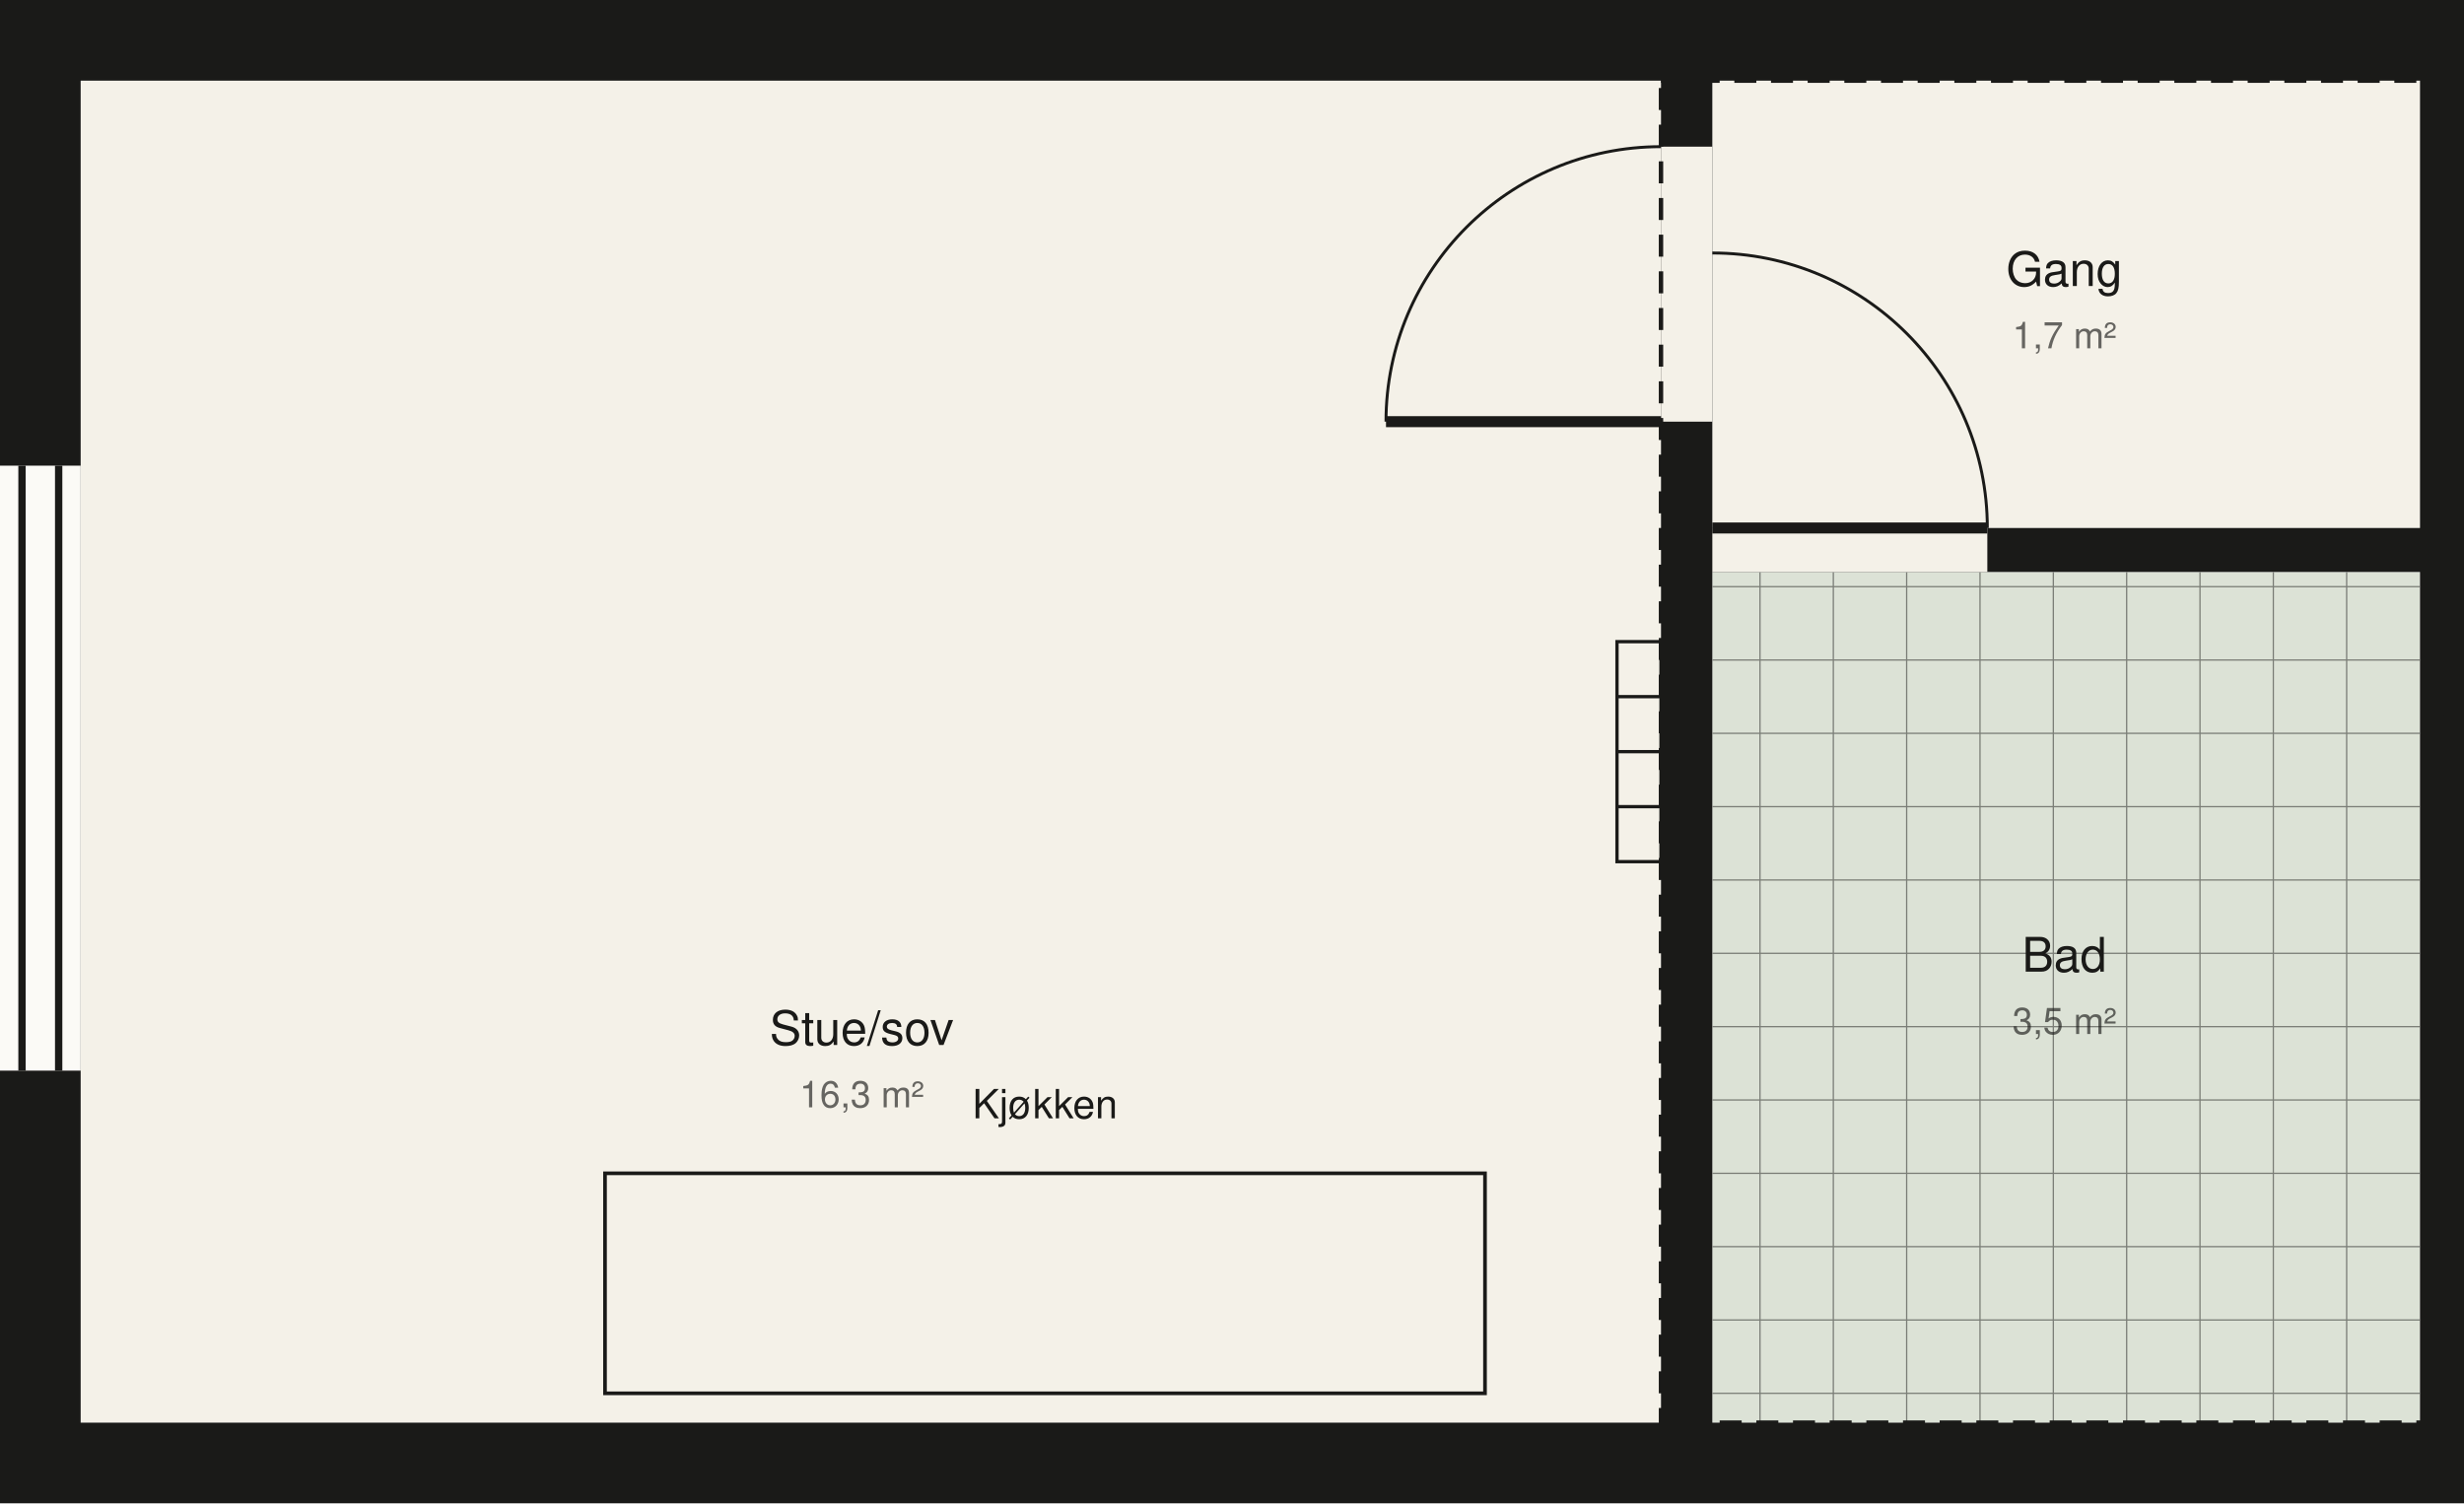
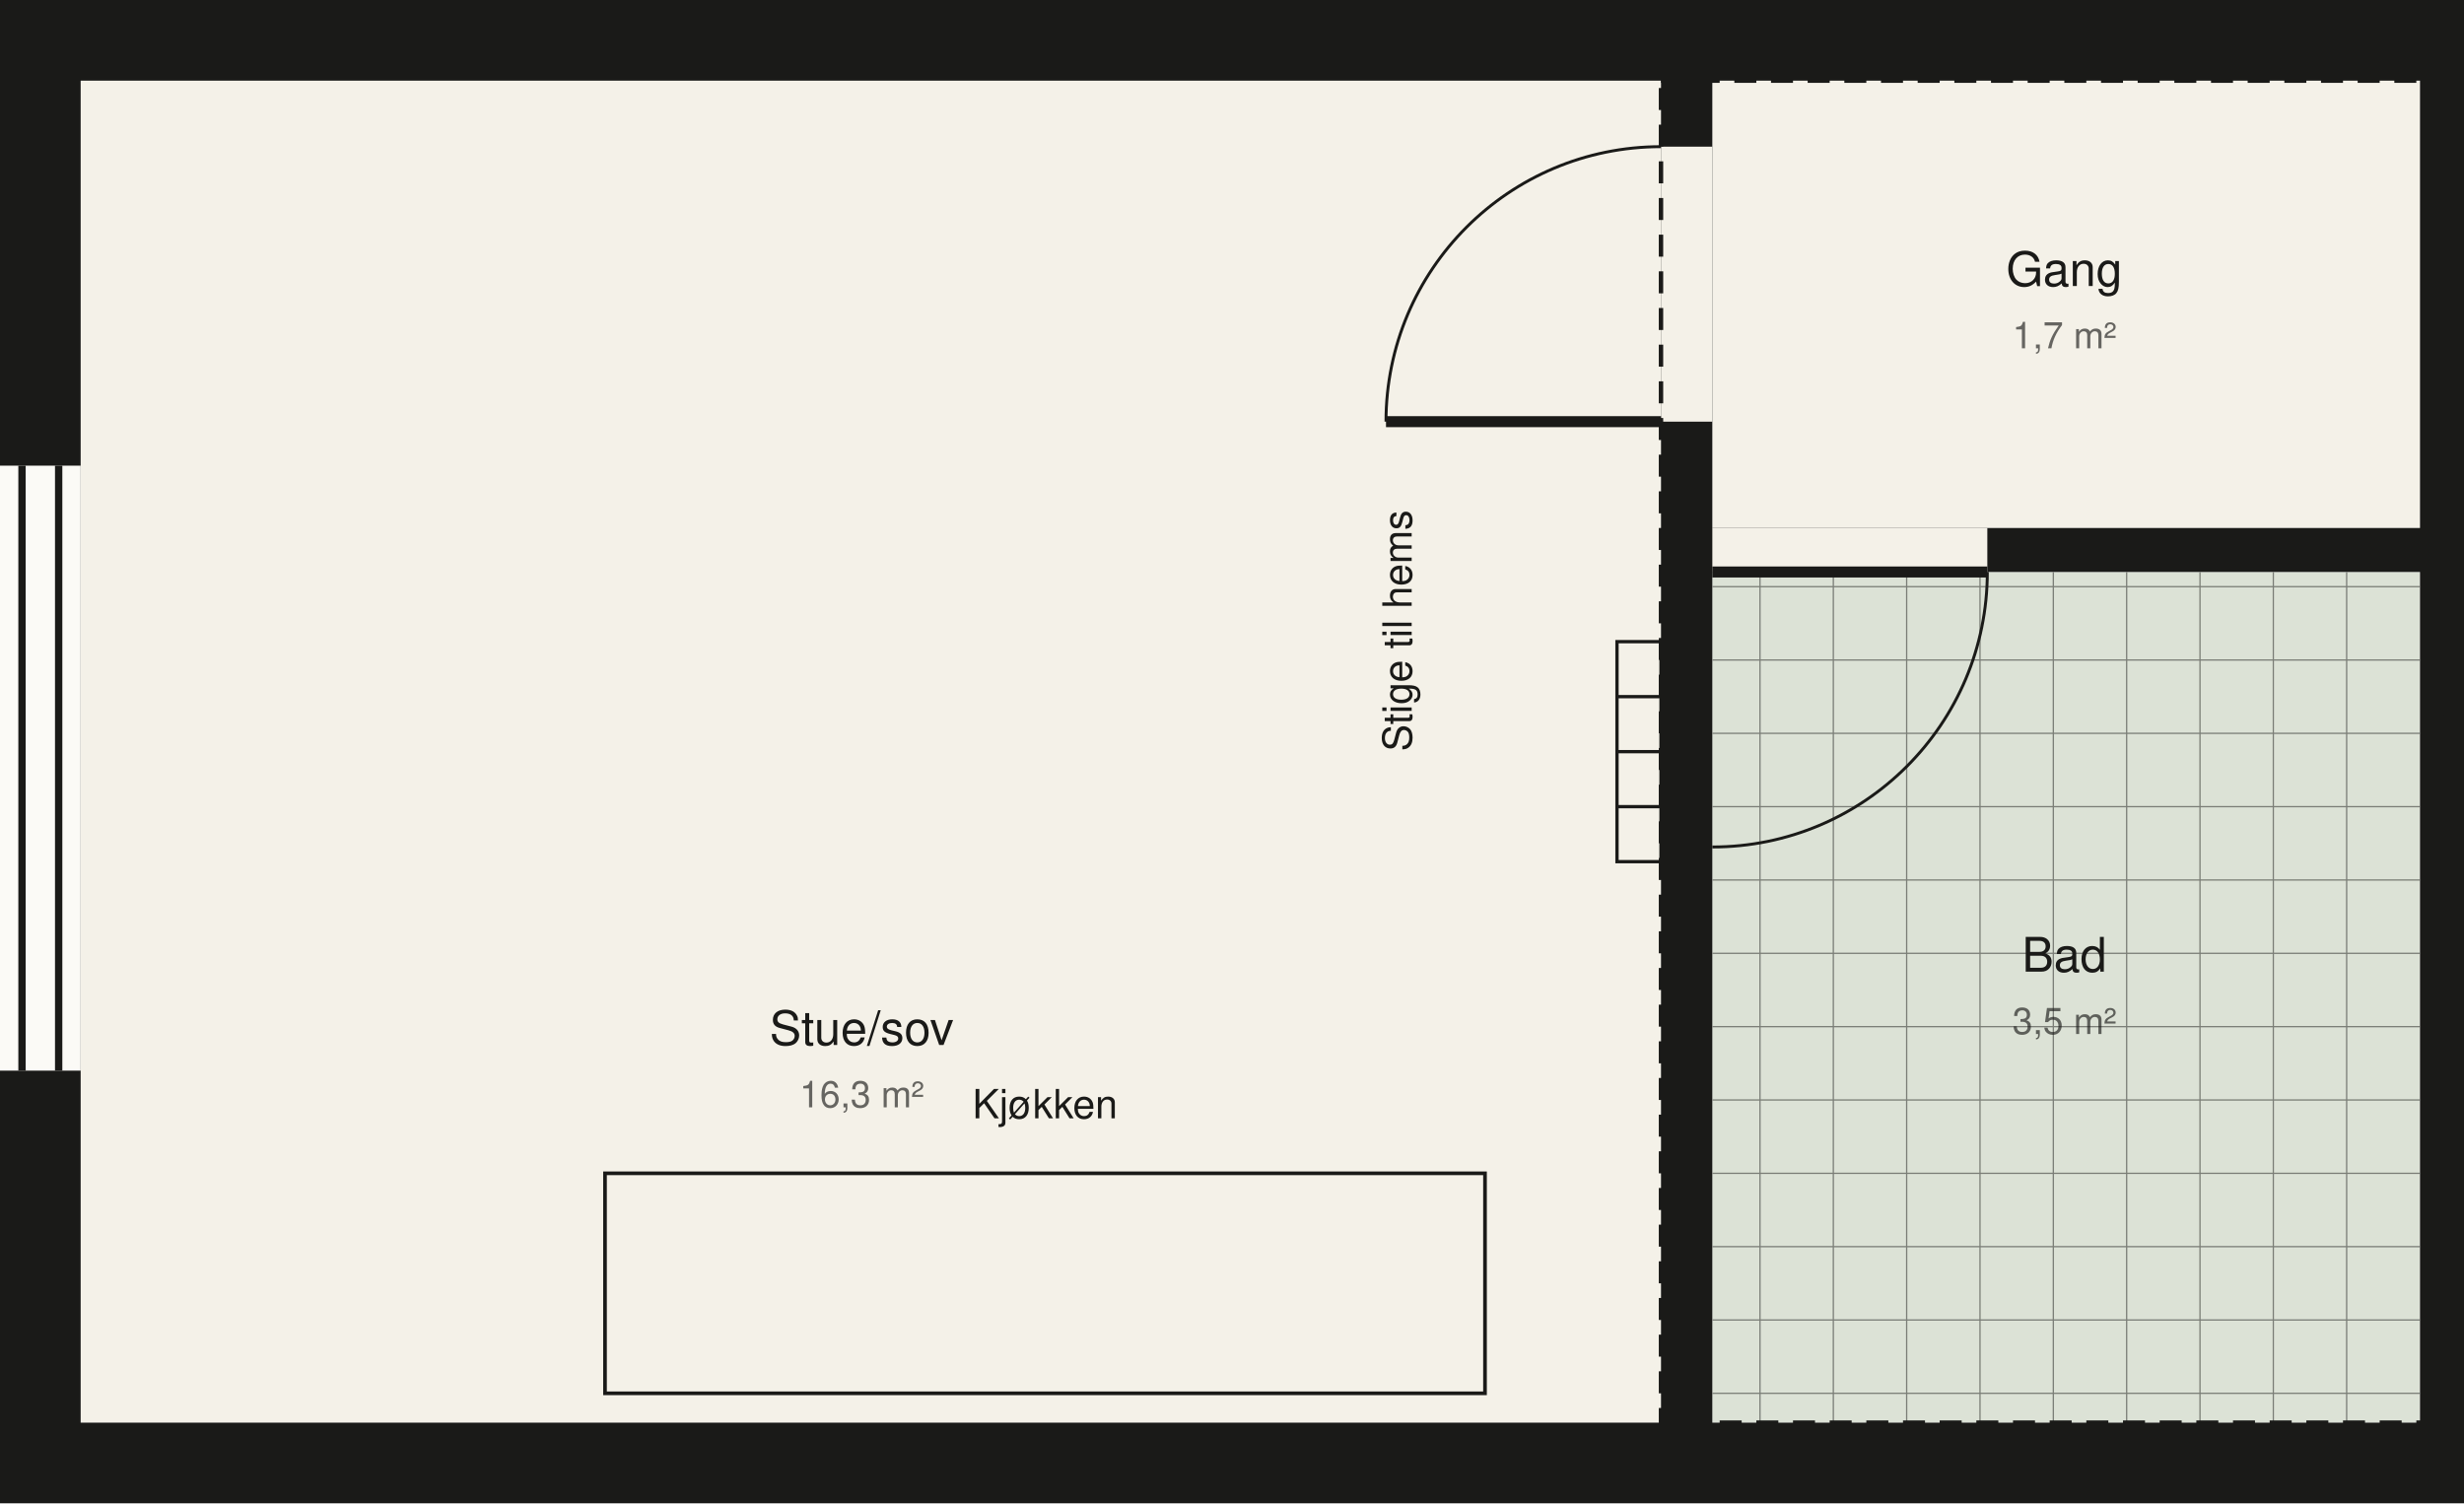
<svg xmlns="http://www.w3.org/2000/svg" viewBox="0 0 672 410">
  <polygon points="22,22 453,22 453,388 22,388" fill="#F4F1E8" />
  <polygon points="467,22 660,22 660,144 467,144" fill="#F4F1E8" />
  <polygon points="467,156 660,156 660,388 467,388" fill="#DCE2D6" />
  <clipPath id="bad2">
    <polygon points="467,156 660,156 660,388 467,388" />
  </clipPath>
  <g clip-path="url(#bad2)" stroke="#1A1A18" stroke-width="0.35" opacity="0.5">
    <line x1="480" y1="156" x2="480" y2="388" />
    <line x1="500" y1="156" x2="500" y2="388" />
    <line x1="520" y1="156" x2="520" y2="388" />
    <line x1="540" y1="156" x2="540" y2="388" />
    <line x1="560" y1="156" x2="560" y2="388" />
    <line x1="580" y1="156" x2="580" y2="388" />
    <line x1="600" y1="156" x2="600" y2="388" />
    <line x1="620" y1="156" x2="620" y2="388" />
    <line x1="640" y1="156" x2="640" y2="388" />
    <line x1="467" y1="160" x2="660" y2="160" />
    <line x1="467" y1="180" x2="660" y2="180" />
    <line x1="467" y1="200" x2="660" y2="200" />
    <line x1="467" y1="220" x2="660" y2="220" />
    <line x1="467" y1="240" x2="660" y2="240" />
    <line x1="467" y1="260" x2="660" y2="260" />
    <line x1="467" y1="280" x2="660" y2="280" />
    <line x1="467" y1="300" x2="660" y2="300" />
    <line x1="467" y1="320" x2="660" y2="320" />
    <line x1="467" y1="340" x2="660" y2="340" />
    <line x1="467" y1="360" x2="660" y2="360" />
    <line x1="467" y1="380" x2="660" y2="380" />
  </g>
  <path d="M 0 0 L 672 0 L 672 410 L 0 410 Z M 22 22 L 453 22 L 453 388 L 22 388 Z M 467 22 L 660 22 L 660 144 L 467 144 Z M 467 156 L 660 156 L 660 388 L 467 388 Z" fill="#1A1A18" fill-rule="evenodd" />
  <rect x="453" y="40" width="14" height="75" fill="#F4F1E8" />
  <line x1="453" y1="115" x2="378" y2="115" stroke="#1A1A18" stroke-width="3" />
  <path d="M 378 115 A 75 75 0 0 1 453 40" fill="none" stroke="#1A1A18" stroke-width="0.8" />
  <rect x="467" y="144" width="75" height="12" fill="#F4F1E8" />
-   <line x1="467" y1="144" x2="542" y2="144" stroke="#1A1A18" stroke-width="3" />
-   <path d="M 542 144 A 75 75 0 0 0 467 69" fill="none" stroke="#1A1A18" stroke-width="0.8" />
+   <line x1="467" y1="156" x2="542" y2="156" stroke="#1A1A18" stroke-width="3" />
+   <path d="M 542 156 A 75 75 0 0 1 467 231" fill="none" stroke="#1A1A18" stroke-width="0.8" />
  <rect x="0" y="127" width="22" height="165" fill="#FBFAF6" />
  <line x1="6" y1="127" x2="6" y2="292" stroke="#1A1A18" stroke-width="2" />
  <line x1="16" y1="127" x2="16" y2="292" stroke="#1A1A18" stroke-width="2" />
  <use href="#sofa" transform="translate(35 150)" />
  <use href="#seng140" transform="translate(225 25)" />
  <use href="#lenestol" transform="translate(140 35)" />
  <use href="#sofabord60" transform="translate(100 250)" />
  <use href="#lenestol" transform="translate(305 232)" />
  <use href="#lenestol" transform="translate(380 240)" />
  <use href="#komfyr" transform="translate(175 320)" />
  <use href="#kvask" transform="translate(305 320)" />
+   <use href="#dusj" transform="translate(478 295)" />
  <use href="#servant" transform="translate(478 205)" />
  <use href="#wc" transform="translate(560 210)" />
  <rect x="165" y="320" width="240" height="60" fill="none" stroke="#1A1A18" stroke-width="1" />
  <rect x="441" y="175" width="12" height="60" fill="none" stroke="#1A1A18" stroke-width="0.9" />
  <line x1="441" y1="190" x2="453" y2="190" stroke="#1A1A18" stroke-width="0.9" />
  <line x1="441" y1="205" x2="453" y2="205" stroke="#1A1A18" stroke-width="0.9" />
  <line x1="441" y1="220" x2="453" y2="220" stroke="#1A1A18" stroke-width="0.9" />
  <polygon points="453,22 666,22 666,388 453,388" fill="none" stroke="#1A1A18" stroke-width="1.2" stroke-dasharray="6 4" />
+   <text x="385" y="172" font-family="Helvetica" font-size="11" fill="#1A1A18" text-anchor="middle" transform="rotate(-90 385 172)">Stige til hems</text>
  <text x="285" y="305" font-family="Helvetica" font-size="11" fill="#1A1A18" text-anchor="middle">Kjøkken</text>
  <g font-family="Helvetica" fill="#1A1A18" text-anchor="middle">
    <text x="235" y="285" font-size="13">Stue/sov</text>
    <text x="235" y="302" font-size="10" opacity="0.65">16,3 m²</text>
  </g>
  <g font-family="Helvetica" fill="#1A1A18" text-anchor="middle">
    <text x="563" y="78" font-size="13">Gang</text>
    <text x="563" y="95" font-size="10" opacity="0.65">1,7 m²</text>
  </g>
  <g font-family="Helvetica" fill="#1A1A18" text-anchor="middle">
    <text x="563" y="265" font-size="13">Bad</text>
    <text x="563" y="282" font-size="10" opacity="0.65">3,5 m²</text>
  </g>
</svg>
